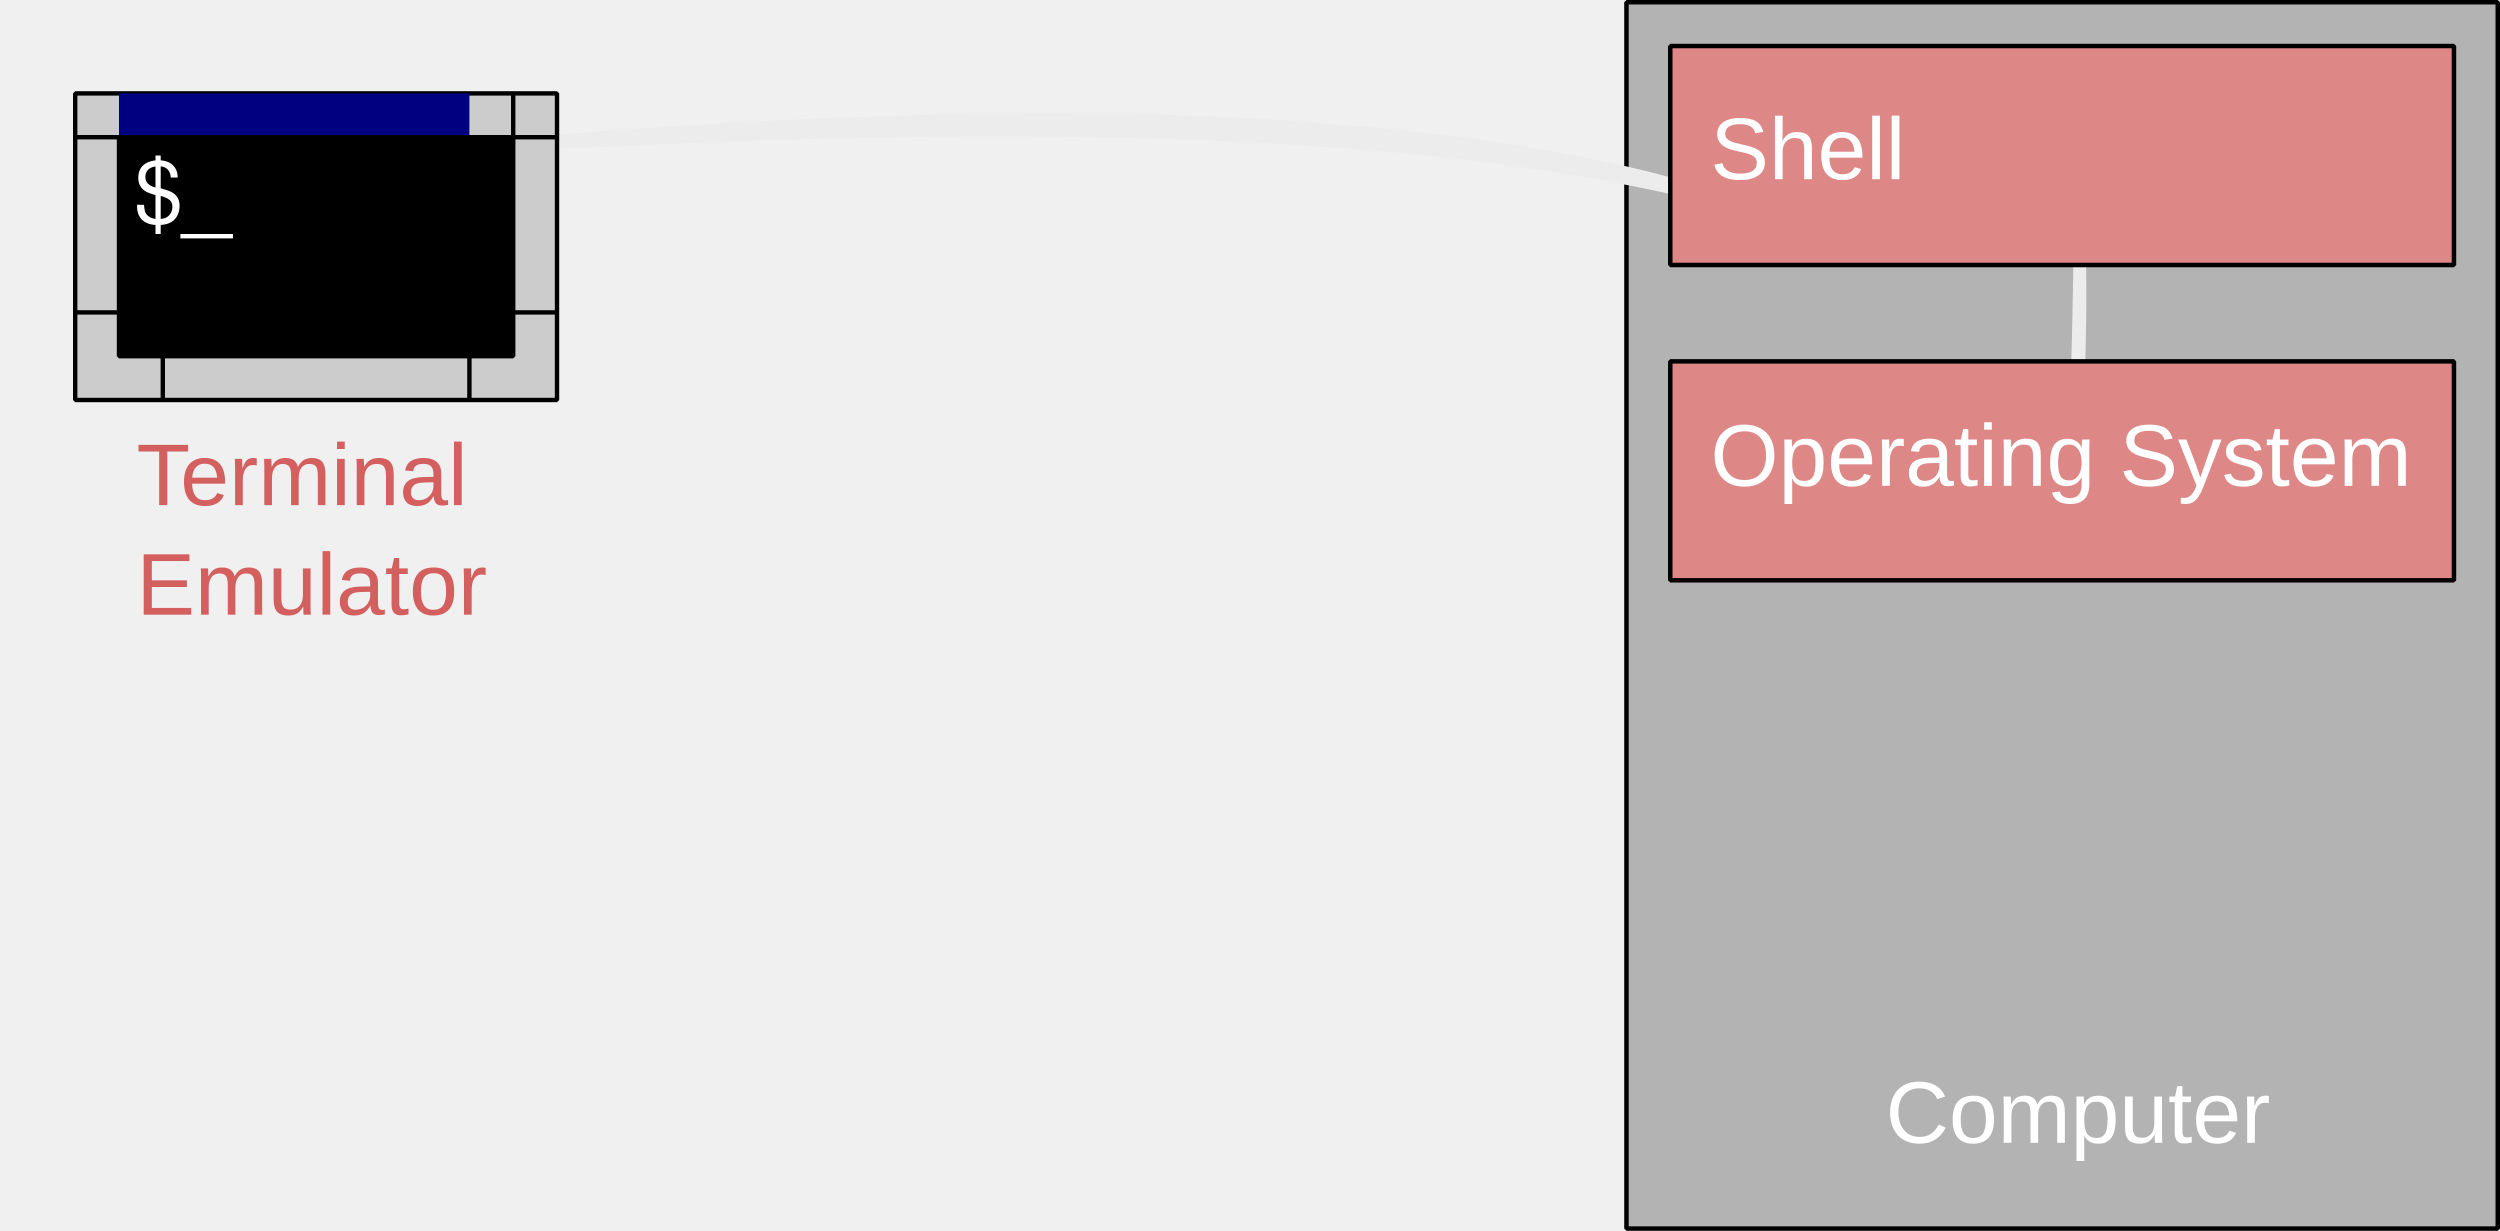
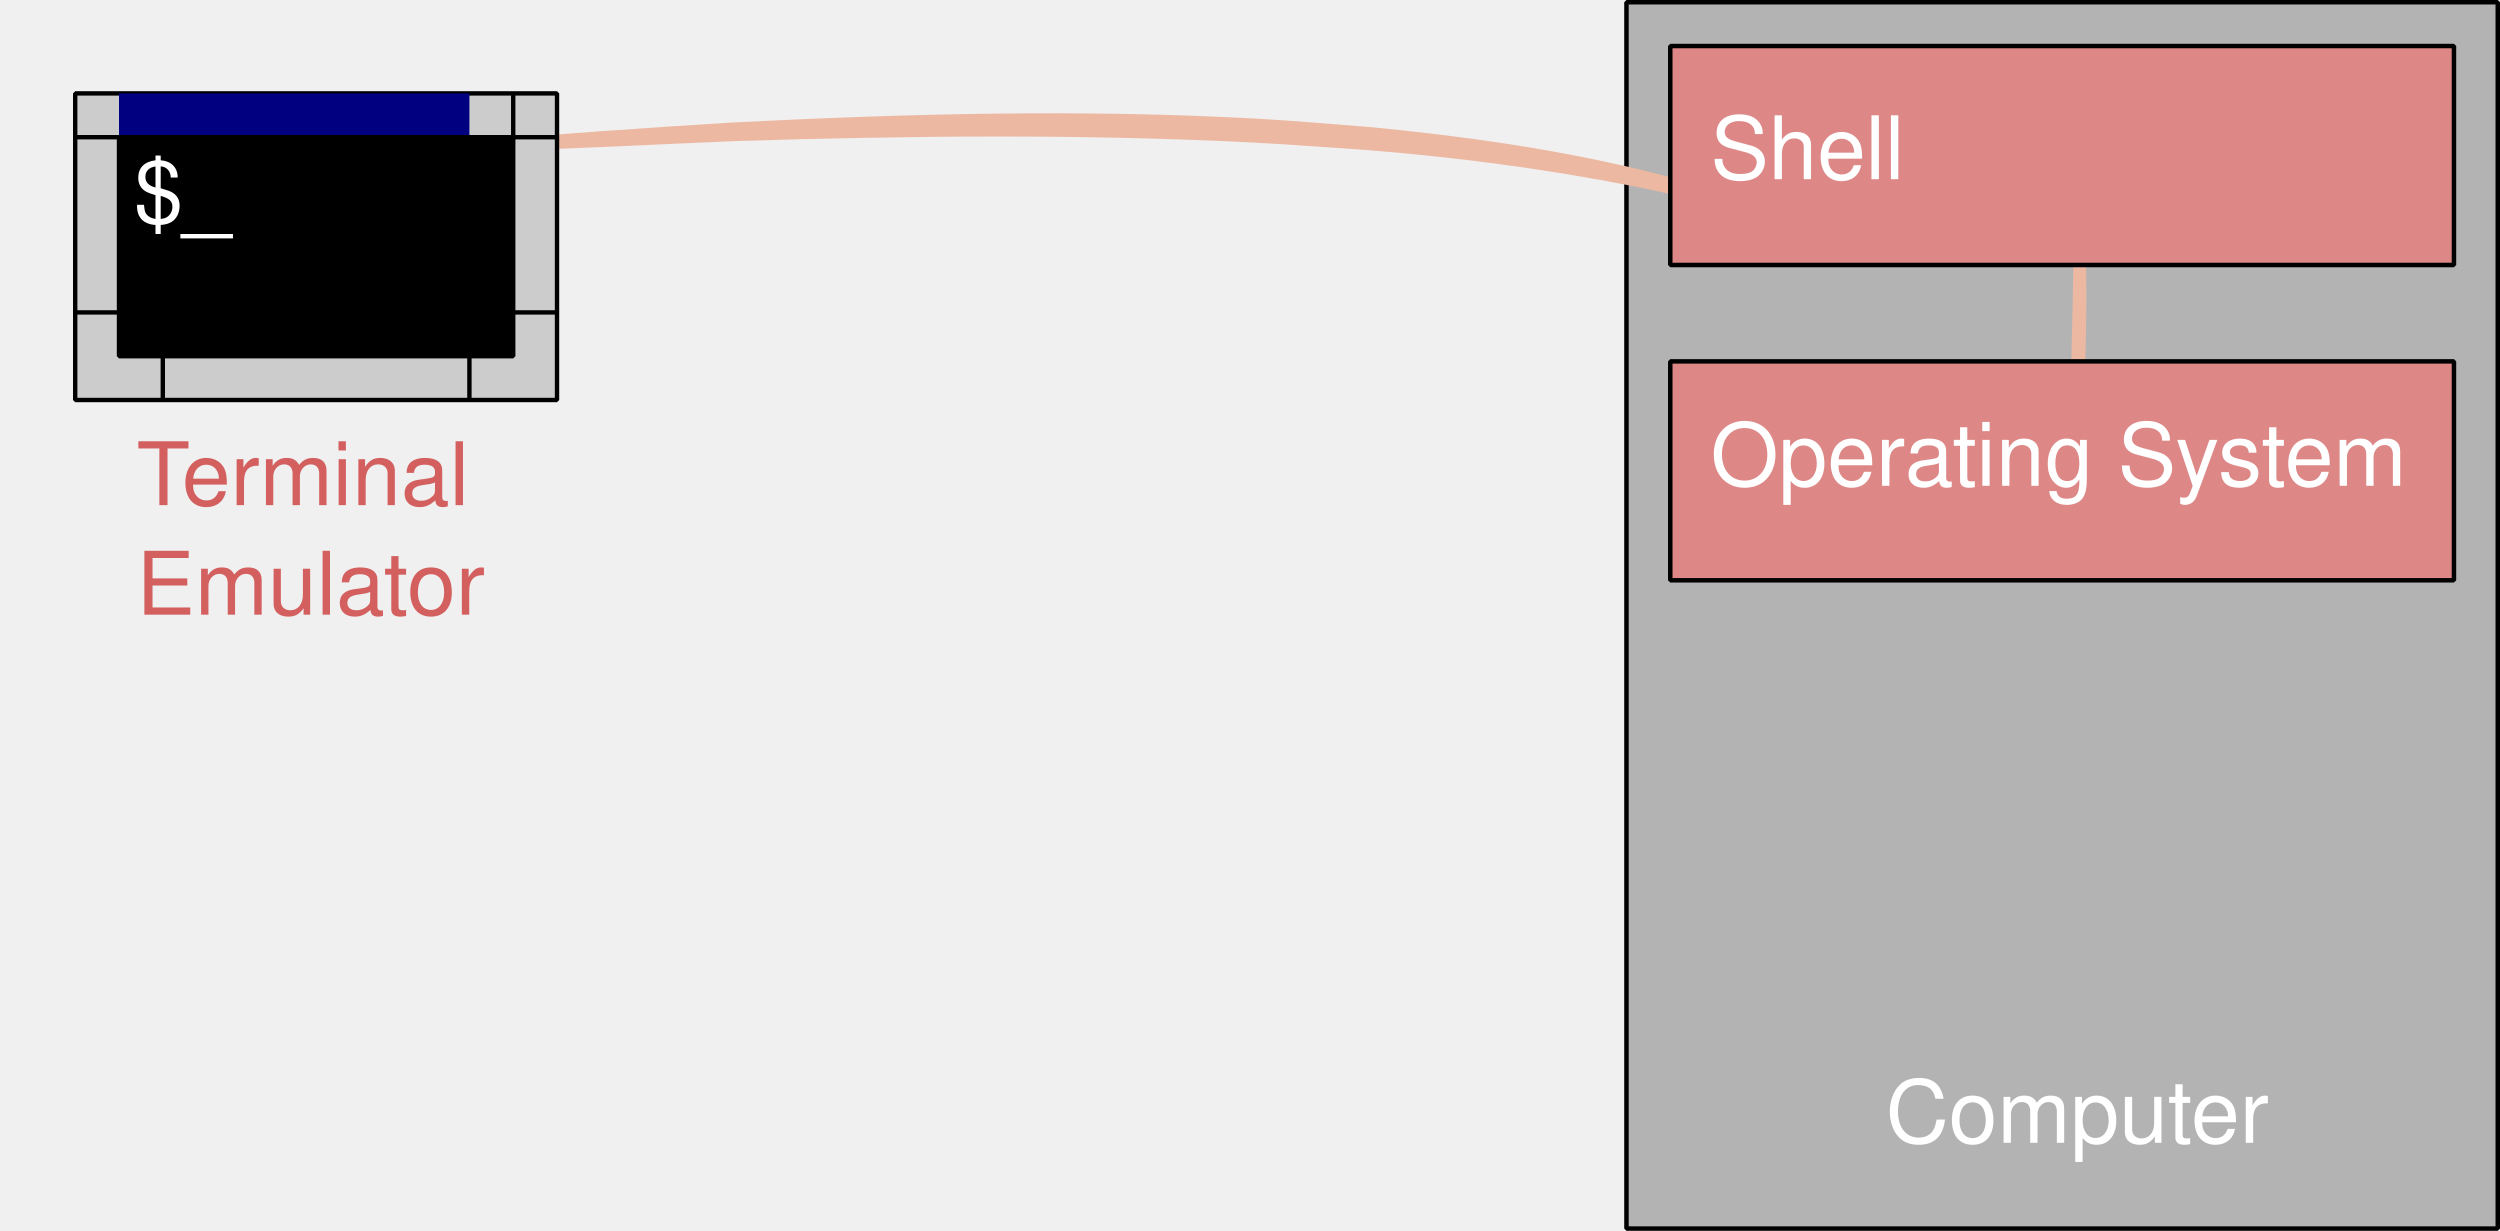
- <svg xmlns="http://www.w3.org/2000/svg" width="570.756" height="281" id="svg2" version="1.1">
-   <defs id="defs4">
-     </defs>
-   <g id="layer1" transform="translate(-99.5,-91.45568)">
-     <rect style="fill:#b3b3b3;fill-opacity:1;stroke:#000000;stroke-width:1.023;stroke-linecap:round;stroke-linejoin:bevel;stroke-opacity:1" id="rect3022" width="198.92" height="279.977" x="470.825" y="91.967" />
-     <path style="fill:#ececec;fill-opacity:1;stroke:#000000;stroke-linecap:round;stroke-linejoin:bevel;stroke-opacity:0" id="path3914" d="m 206.707,123.95 c 19.834,-1.99 39.74,-3.242 59.631,-4.506 40.159,-2.056 80.454,-3.114 120.632,-0.868 8.584,0.48 17.147,1.281 25.721,1.922 20.568,2.006 41.088,4.856 61.204,9.671 6.432,1.54 14.262,3.731 20.57,6.301 1.452,0.592 2.796,1.42 4.194,2.13 0.352,0.477 1.203,0.858 1.056,1.432 -0.859,3.356 -7.145,0.782 -8.908,0.252 -0.048,-0.02 0.238,-0.699 0.286,-0.679 l 0,0 c 1.24,0.076 2.481,0.132 3.72,0.227 0.792,0.061 1.625,-0.028 2.372,0.243 0.471,0.171 0.876,0.573 1.108,1.017 0.167,0.32 -0.597,-0.407 -0.895,-0.61 -8.214,-2.873 -16.617,-4.858 -25.159,-6.548 -20.211,-3.999 -40.668,-6.626 -61.202,-8.27 -8.546,-0.558 -17.085,-1.239 -25.638,-1.673 -39.227,-1.989 -78.538,-1.538 -117.78,-0.339 -20.085,0.83 -40.161,1.968 -60.26,2.395 -0.148,0.046 -0.8,-2.051 -0.652,-2.097 z" />
-     <path style="fill:#ececec;fill-opacity:1;stroke:#000000;stroke-linecap:round;stroke-linejoin:bevel;stroke-opacity:0" id="path3066" d="m 573.878,133.736 c 0.237,0.977 0.538,1.94 0.712,2.93 1.094,6.224 1.165,12.655 1.22,18.95 0.061,6.957 -0.08,11.389 -0.22,18.378 -0.146,7.488 -0.62,14.967 -0.738,22.456 -0.019,1.202 -0.021,2.405 0.008,3.607 0.011,0.447 0.3,0.929 0.115,1.336 -0.098,0.216 -0.323,-0.349 -0.484,-0.523 0.044,-0.045 0.68,0.575 0.636,0.62 l 0,0 c -0.502,0.085 -1.064,0.508 -1.507,0.256 -0.508,-0.289 -0.652,-0.998 -0.793,-1.565 -0.303,-1.216 -0.429,-2.472 -0.524,-3.722 -0.569,-7.495 0.034,-15.028 0.079,-22.525 0.134,-5.319 0.344,-12.941 0.413,-18.294 0.08,-6.184 0.184,-12.428 -0.489,-18.589 -0.103,-0.943 -0.295,-1.874 -0.442,-2.811 -0.036,-0.142 1.978,-0.646 2.014,-0.504 z" />
-     <text xml:space="preserve" style="font-size:20px;font-style:normal;font-weight:normal;line-height:125%;letter-spacing:0px;word-spacing:0px;fill:#ffffff;fill-opacity:1;stroke:none;font-family:Sans" x="133.332" y="131.943" id="text3002">
-       <tspan id="tspan3004" x="133.332" y="131.943">$_</tspan>
+ <svg xmlns="http://www.w3.org/2000/svg" version="1.1" x="0" y="0" width="570.756" height="281" viewBox="0, 0, 570.756, 281">
+   <g id="Layer_1">
+     <g id="rect3022">
+       <path d="M371.325,0.512 L570.245,0.512 L570.245,280.488 L371.325,280.488 z" fill="#B3B3B3" />
+       <path d="M371.325,0.512 L570.245,0.512 L570.245,280.488 L371.325,280.488 z" fill-opacity="0" stroke="#000000" stroke-width="1.023" stroke-linecap="round" stroke-linejoin="bevel" />
+     </g>
+     <path d="M107.207,32.495 C127.041,30.505 146.946,29.252 166.838,27.988 C206.996,25.933 247.291,24.874 287.47,27.12 C296.054,27.6 304.617,28.401 313.191,29.042 C333.759,31.047 354.279,33.898 374.394,38.713 C380.827,40.252 388.657,42.444 394.965,45.014 C396.417,45.606 397.761,46.435 399.159,47.145 C399.51,47.622 400.361,48.002 400.214,48.577 C399.355,51.933 393.069,49.359 391.306,48.829 C391.258,48.809 391.544,48.13 391.592,48.15 L391.592,48.15 C392.832,48.226 394.073,48.282 395.312,48.377 C396.104,48.439 396.936,48.35 397.683,48.62 C398.155,48.791 398.559,49.193 398.791,49.637 C398.959,49.957 398.195,49.23 397.896,49.027 C389.683,46.154 381.279,44.169 372.737,42.479 C352.526,38.481 332.069,35.853 311.535,34.209 C302.99,33.651 294.451,32.97 285.898,32.536 C246.671,30.547 207.36,30.998 168.118,32.197 C148.033,33.027 127.957,34.165 107.858,34.592 C107.71,34.638 107.058,32.541 107.207,32.495 z" fill="#ECB8A2" id="path3914" />
+     <path d="M474.378,42.281 C474.616,43.258 474.916,44.221 475.09,45.211 C476.185,51.435 476.255,57.866 476.311,64.161 C476.372,71.118 476.231,75.55 476.09,82.539 C475.944,90.027 475.471,97.505 475.352,104.994 C475.333,106.196 475.331,107.399 475.36,108.601 C475.371,109.048 475.66,109.53 475.475,109.937 C475.376,110.154 475.152,109.589 474.99,109.414 C475.034,109.369 475.67,109.989 475.627,110.034 L475.627,110.034 C475.124,110.12 474.563,110.542 474.12,110.29 C473.612,110.001 473.468,109.293 473.326,108.725 C473.024,107.509 472.898,106.252 472.803,105.003 C472.234,97.509 472.837,89.975 472.882,82.478 C473.016,77.159 473.226,69.537 473.295,64.184 C473.375,58 473.479,51.756 472.806,45.595 C472.703,44.653 472.511,43.722 472.364,42.785 C472.328,42.642 474.342,42.138 474.378,42.281 z" fill="#ECB8A2" id="path3066" />
+     <text transform="matrix(1, 0, 0, 1, 45.455, 33.987)" id="tspan3004">
+       <tspan x="-11.623" y="6.5" font-family="Helvetica" font-size="20" fill="#FFFFFF">$_</tspan>
    </text>
-     <rect style="fill:#de8787;fill-opacity:1;stroke:#000000;stroke-width:1.026;stroke-linecap:round;stroke-linejoin:bevel;stroke-opacity:1" id="rect3024" width="178.917" height="49.989" x="480.826" y="101.969" />
-     <rect style="fill:#de8787;fill-opacity:1;stroke:#000000;stroke-width:1.026;stroke-linecap:round;stroke-linejoin:bevel;stroke-opacity:1" id="rect3026" width="178.917" height="49.989" x="480.826" y="173.953" />
-     <text xml:space="preserve" style="font-size:20px;font-style:normal;font-weight:normal;line-height:125%;letter-spacing:0px;word-spacing:0px;fill:#ffffff;fill-opacity:1;stroke:none;font-family:Liberation Sans;-inkscape-font-specification:Liberation Sans;font-stretch:normal;font-variant:normal;text-anchor:start;text-align:start;writing-mode:lr" x="490" y="132.362" id="text3041">
-       <tspan id="tspan3043" x="490" y="132.362" style="-inkscape-font-specification:Liberation Sans;font-family:Liberation Sans;font-weight:normal;font-style:normal;font-stretch:normal;font-variant:normal;font-size:20px;text-anchor:start;text-align:start;writing-mode:lr;line-height:125%">Shell</tspan>
+     <g id="rect3024">
+       <path d="M381.326,10.513 L560.243,10.513 L560.243,60.502 L381.326,60.502 z" fill="#DE8787" />
+       <path d="M381.326,10.513 L560.243,10.513 L560.243,60.502 L381.326,60.502 z" fill-opacity="0" stroke="#000000" stroke-width="1.026" stroke-linecap="round" stroke-linejoin="bevel" />
+     </g>
+     <g id="rect3026">
+       <path d="M381.326,82.498 L560.243,82.498 L560.243,132.487 L381.326,132.487 z" fill="#DE8787" />
+       <path d="M381.326,82.498 L560.243,82.498 L560.243,132.487 L381.326,132.487 z" fill-opacity="0" stroke="#000000" stroke-width="1.026" stroke-linecap="round" stroke-linejoin="bevel" />
+     </g>
+     <text transform="matrix(1, 0, 0, 1, 413.236, 34.406)" id="tspan3043">
+       <tspan x="-22.736" y="6.5" font-family="Helvetica" font-size="20" fill="#FFFFFF">Shell</tspan>
    </text>
-     <text xml:space="preserve" style="font-size:20px;font-style:normal;font-weight:normal;line-height:125%;letter-spacing:0px;word-spacing:0px;fill:#ffffff;fill-opacity:1;stroke:none;font-family:Liberation Sans;-inkscape-font-specification:Liberation Sans;font-stretch:normal;font-variant:normal;text-anchor:start;text-align:start;writing-mode:lr" x="490" y="202.362" id="text3045">
-       <tspan id="tspan3047" x="490" y="202.362" style="-inkscape-font-specification:Liberation Sans;font-family:Liberation Sans;font-weight:normal;font-style:normal;font-stretch:normal;font-variant:normal;font-size:20px;text-anchor:start;text-align:start;writing-mode:lr;line-height:125%">Operating System</tspan>
+     <text transform="matrix(1, 0, 0, 1, 471.034, 104.407)" id="tspan3047">
+       <tspan x="-80.534" y="6.5" font-family="Helvetica" font-size="20" fill="#FFFFFF">Operating System</tspan>
    </text>
-     <text xml:space="preserve" style="font-size:20px;font-style:normal;font-weight:normal;line-height:125%;letter-spacing:0px;word-spacing:0px;fill:#ffffff;fill-opacity:1;stroke:none;font-family:Liberation Sans;-inkscape-font-specification:Liberation Sans;font-stretch:normal;font-variant:normal;text-anchor:start;text-align:start;writing-mode:lr" x="530" y="352.362" id="text3910">
-       <tspan id="tspan3912" x="530" y="352.362" style="-inkscape-font-specification:Liberation Sans;font-family:Liberation Sans;font-weight:normal;font-style:normal;font-stretch:normal;font-variant:normal;font-size:20px;text-anchor:start;text-align:start;writing-mode:lr;line-height:125%">Computer</tspan>
+     <text transform="matrix(1, 0, 0, 1, 474.906, 254.406)" id="tspan3912">
+       <tspan x="-44.406" y="6.5" font-family="Helvetica" font-size="20" fill="#FFFFFF">Computer</tspan>
    </text>
-     <text xml:space="preserve" style="font-size:20px;font-style:normal;font-variant:normal;font-weight:normal;font-stretch:normal;text-align:start;line-height:125%;letter-spacing:0px;word-spacing:0px;writing-mode:lr;text-anchor:start;fill:#d35f5f;fill-opacity:1;stroke:none;font-family:Liberation Sans;-inkscape-font-specification:Liberation Sans" x="130.668" y="206.781" id="text3906">
-       <tspan id="tspan3908" x="130.668" y="206.781" style="-inkscape-font-specification:Liberation Sans;font-family:Liberation Sans;font-weight:normal;font-style:normal;font-stretch:normal;font-variant:normal;font-size:20px;text-anchor:start;text-align:start;writing-mode:lr;line-height:125%">Terminal</tspan>
-       <tspan x="130.668" y="231.781" id="tspan3927" style="-inkscape-font-specification:Liberation Sans;font-family:Liberation Sans;font-weight:normal;font-style:normal;font-stretch:normal;font-variant:normal;font-size:20px;text-anchor:start;text-align:start;writing-mode:lr;line-height:125%">Emulator</tspan>
-     </text>
-     <g id="g3929" transform="translate(-3.331726,10.41908)">
-       <rect y="102.362" x="120" height="70" width="110" id="rect2987" style="fill:#cccccc;fill-opacity:1;stroke:#000000;stroke-linecap:round;stroke-linejoin:bevel;stroke-opacity:1" />
-       <rect y="112.362" x="130" height="50" width="90" id="rect2991" style="fill:#000000;fill-opacity:1;stroke:#000000;stroke-linecap:round;stroke-linejoin:bevel;stroke-opacity:1" />
-       <text id="text3002-2" y="131.943" x="133.332" style="font-size:20px;font-style:normal;font-weight:normal;line-height:125%;letter-spacing:0px;word-spacing:0px;fill:#ffffff;fill-opacity:1;stroke:none;font-family:Sans" xml:space="preserve">
-         <tspan y="131.943" x="133.332" id="tspan3004-9" style="-inkscape-font-specification:Nimbus Sans L;font-family:Nimbus Sans L;font-weight:normal;font-style:normal;font-stretch:normal;font-variant:normal;font-size:20px;text-anchor:start;text-align:start;writing-mode:lr;line-height:125%">$_</tspan>
+     <g>
+       <text transform="matrix(1, 0, 0, 1, 69.456, 108.826)" id="tspan3908">
+         <tspan x="-38.288" y="6.5" font-family="Helvetica" font-size="20" fill="#D35F5F">Terminal</tspan>
      </text>
-       <rect transform="translate(99.5,91.45568)" y="10.906" x="30.5" height="10" width="80" id="rect3919" style="fill:#000080;fill-opacity:1;stroke:#000000;stroke-linecap:round;stroke-linejoin:bevel;stroke-opacity:0" />
-       <path transform="translate(99.5,91.45568)" id="path3921" d="m 20.5,20.907 c 10,0 100,0 100,0 l 0,-10 0,0" style="fill:none;stroke:#000000;stroke-width:1px;stroke-linecap:butt;stroke-linejoin:miter;stroke-opacity:1" />
-       <path transform="translate(99.5,91.45568)" id="path3923" d="m 120.5,20.907 10,0" style="fill:none;stroke:#000000;stroke-width:1px;stroke-linecap:butt;stroke-linejoin:miter;stroke-opacity:1" />
-       <path transform="translate(99.5,91.45568)" id="path3925" d="m 20.5,60.907 110,0 -20,0 0,20 0,-20 -70,0 0,20" style="fill:none;stroke:#000000;stroke-width:1px;stroke-linecap:butt;stroke-linejoin:miter;stroke-opacity:1" />
+       <text transform="matrix(1, 0, 0, 1, 71.683, 133.826)" id="tspan3927">
+         <tspan x="-40.515" y="6.5" font-family="Helvetica" font-size="20" fill="#D35F5F">Emulator</tspan>
+       </text>
+     </g>
+     <g id="g3929">
+       <g id="rect2987">
+         <path d="M17.168,21.326 L127.168,21.326 L127.168,91.326 L17.168,91.326 z" fill="#CCCCCC" />
+         <path d="M17.168,21.326 L127.168,21.326 L127.168,91.326 L17.168,91.326 z" fill-opacity="0" stroke="#000000" stroke-width="1" stroke-linecap="round" stroke-linejoin="bevel" />
+       </g>
+       <g id="rect2991">
+         <path d="M27.168,31.326 L117.168,31.326 L117.168,81.326 L27.168,81.326 z" fill="#000000" />
+         <path d="M27.168,31.326 L117.168,31.326 L117.168,81.326 L27.168,81.326 z" fill-opacity="0" stroke="#000000" stroke-width="1" stroke-linecap="round" stroke-linejoin="bevel" />
+       </g>
+       <text transform="matrix(1, 0, 0, 1, 42.123, 44.407)" id="tspan3004-9">
+         <tspan x="-11.623" y="6.5" font-family="Helvetica" font-size="20" fill="#FFFFFF">$_</tspan>
+       </text>
+       <path d="M27.168,21.326 L107.168,21.326 L107.168,31.326 L27.168,31.326 z" fill="#000080" id="rect3919" />
+       <path d="M17.168,31.326 C27.168,31.326 117.168,31.326 117.168,31.326 L117.168,21.326 L117.168,21.326" fill-opacity="0" stroke="#000000" stroke-width="1" id="path3921" />
+       <path d="M117.168,31.326 L127.168,31.326" fill-opacity="0" stroke="#000000" stroke-width="1" id="path3923" />
+       <path d="M17.168,71.326 L127.168,71.326 L107.168,71.326 L107.168,91.326 L107.168,71.326 L37.168,71.326 L37.168,91.326" fill-opacity="0" stroke="#000000" stroke-width="1" id="path3925" />
    </g>
  </g>
</svg>
